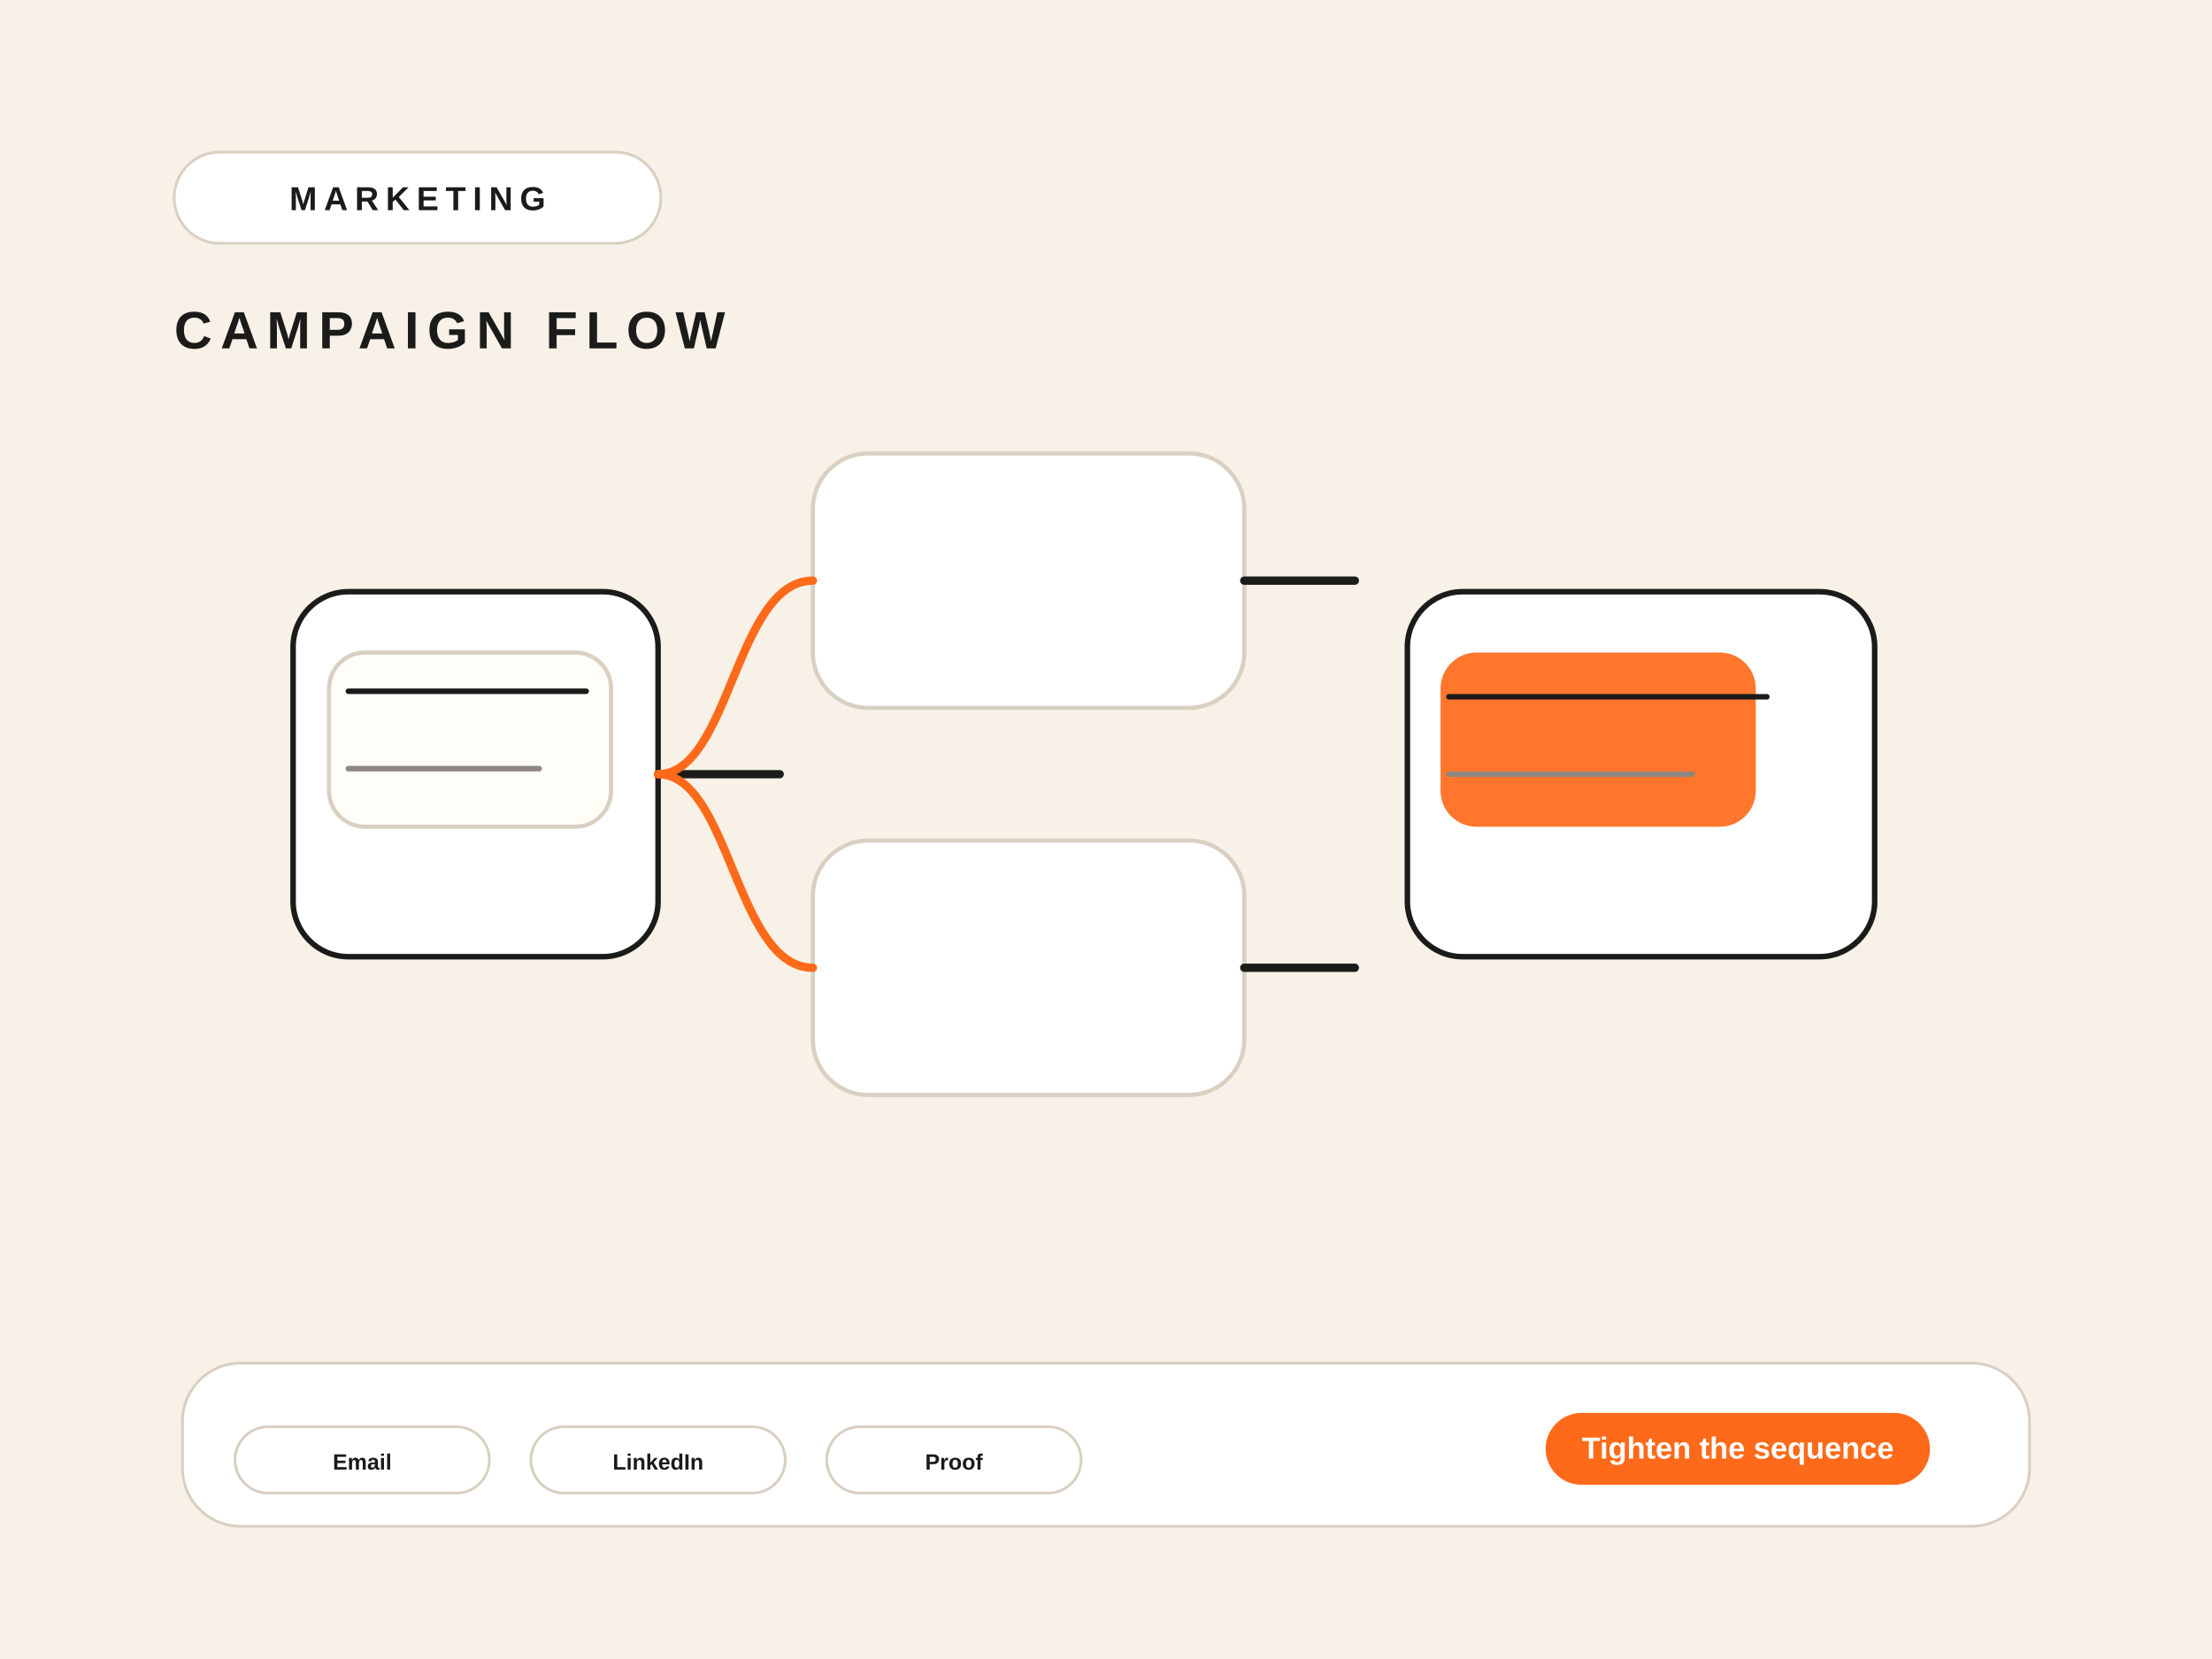
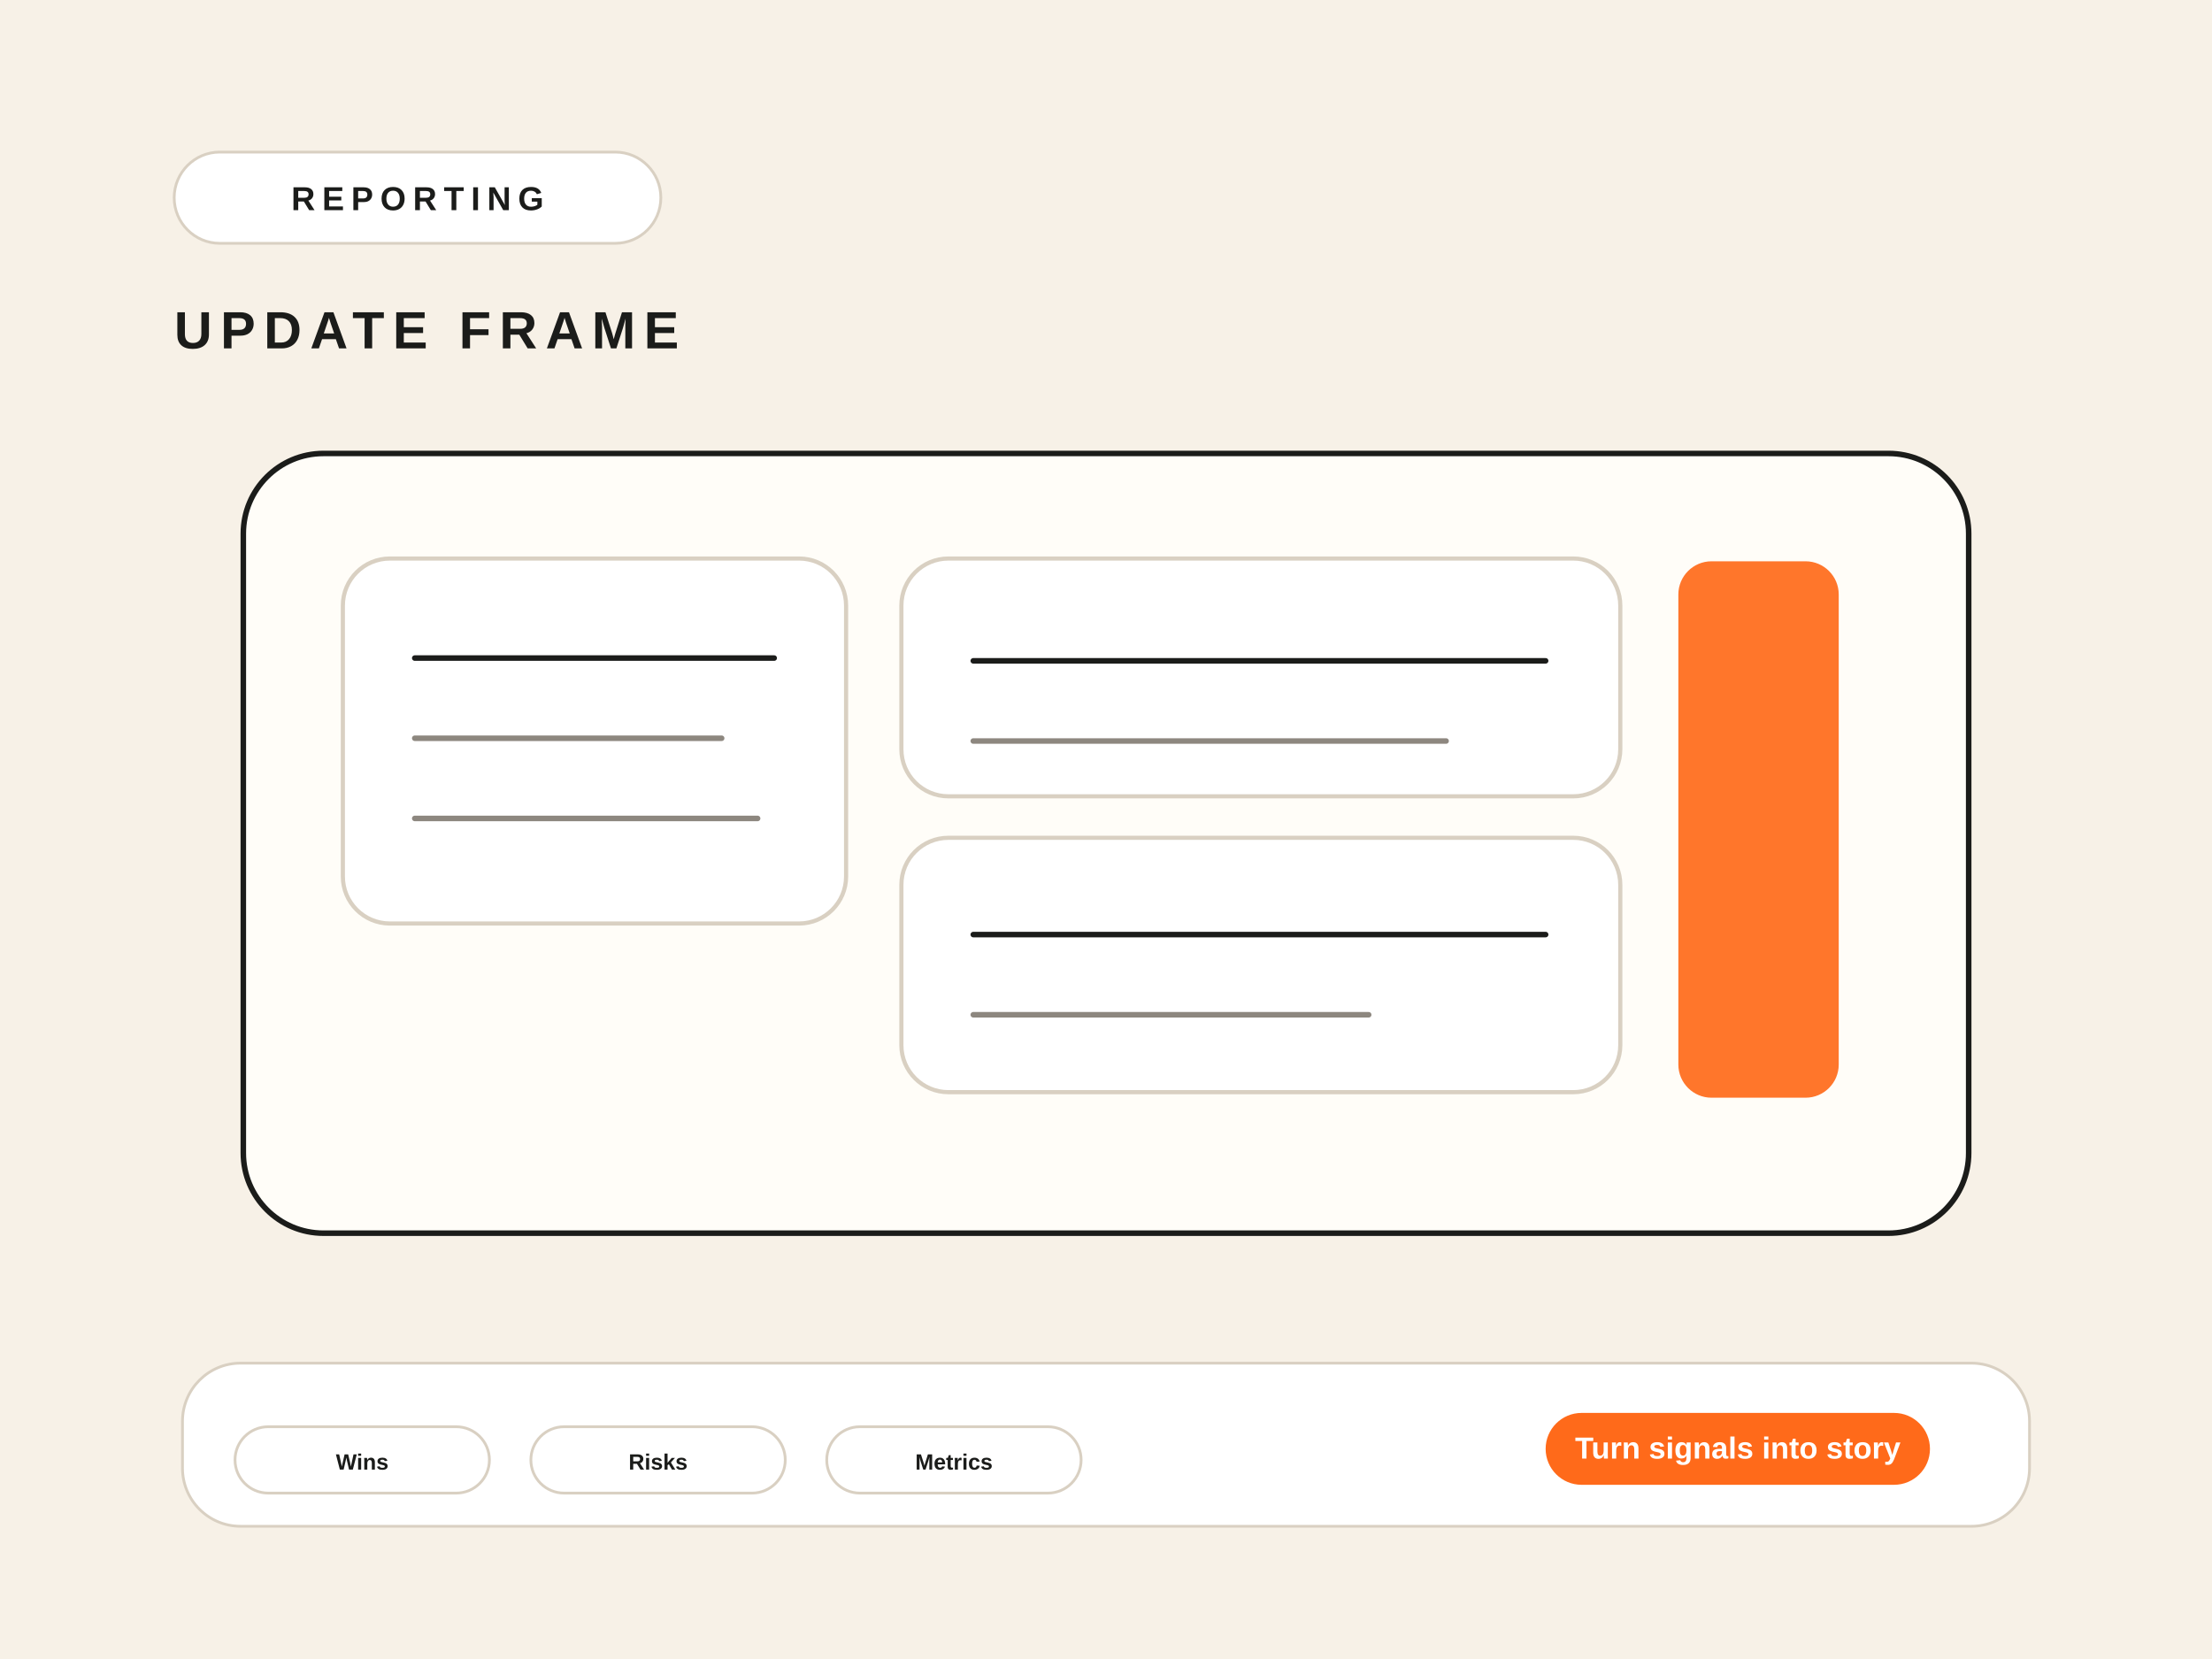
<svg xmlns="http://www.w3.org/2000/svg" width="1600" height="1200" viewBox="0 0 1600 1200" fill="none">
  <rect width="1600" height="1200" fill="#f7f1e7" />
  <rect x="126" y="110" width="352" height="66" rx="33" fill="#ffffff" stroke="#d9d0c2" stroke-width="2" />
  <text x="302" y="152" text-anchor="middle" font-family="Arial, sans-serif" font-size="24" font-weight="700" letter-spacing="5" fill="#1b1c1a">
-       MARKETING
+       REPORTING
    </text>
  <text x="126" y="252" font-family="Arial, sans-serif" font-size="38" font-weight="700" letter-spacing="6" fill="#1b1c1a">
-       CAMPAIGN FLOW
+       UPDATE FRAME
    </text>
-   <rect x="212" y="428" width="264" height="264" rx="40" fill="#ffffff" stroke="#1b1c1a" stroke-width="4" />
-   <rect x="588" y="328" width="312" height="184" rx="40" fill="#ffffff" stroke="#d9d0c2" stroke-width="3" />
-   <rect x="588" y="608" width="312" height="184" rx="40" fill="#ffffff" stroke="#d9d0c2" stroke-width="3" />
-   <rect x="1018" y="428" width="338" height="264" rx="40" fill="#ffffff" stroke="#1b1c1a" stroke-width="4" />
-   <rect x="238" y="472" width="204" height="126" rx="26" fill="#fffdf8" stroke="#d9d0c2" stroke-width="3" />
-   <rect x="1042" y="472" width="228" height="126" rx="26" fill="#ff6a1a" opacity="0.92" />
-   <path d="M 476 560 H 564" stroke="#1b1c1a" stroke-width="6" stroke-linecap="round" />
-   <path d="M 476 560 C 528 560 532 420 588 420" stroke="#ff6a1a" stroke-width="6" stroke-linecap="round" fill="none" />
-   <path d="M 476 560 C 528 560 532 700 588 700" stroke="#ff6a1a" stroke-width="6" stroke-linecap="round" fill="none" />
-   <path d="M 900 420 H 980" stroke="#1b1c1a" stroke-width="6" stroke-linecap="round" />
-   <path d="M 900 700 H 980" stroke="#1b1c1a" stroke-width="6" stroke-linecap="round" />
-   <path d="M 252 500 L 424 500" stroke="#1b1c1a" stroke-width="4" stroke-linecap="round" />
-   <path d="M 252 556 L 390 556" stroke="#8d877f" stroke-width="4" stroke-linecap="round" />
-   <path d="M 1048 504 L 1278 504" stroke="#1b1c1a" stroke-width="4" stroke-linecap="round" />
-   <path d="M 1048 560 L 1224 560" stroke="#8d877f" stroke-width="4" stroke-linecap="round" />
+   <rect x="176" y="328" width="1248" height="564" rx="58" fill="#fffdf8" stroke="#1b1c1a" stroke-width="4" />
+   <rect x="248" y="404" width="364" height="264" rx="34" fill="#ffffff" stroke="#d9d0c2" stroke-width="3" />
+   <rect x="652" y="404" width="520" height="172" rx="34" fill="#ffffff" stroke="#d9d0c2" stroke-width="3" />
+   <rect x="652" y="606" width="520" height="184" rx="34" fill="#ffffff" stroke="#d9d0c2" stroke-width="3" />
+   <rect x="1214" y="406" width="116" height="388" rx="24" fill="#ff6a1a" opacity="0.92" />
+   <path d="M 300 476 L 560 476" stroke="#1b1c1a" stroke-width="4" stroke-linecap="round" />
+   <path d="M 300 534 L 522 534" stroke="#8d877f" stroke-width="4" stroke-linecap="round" />
+   <path d="M 300 592 L 548 592" stroke="#8d877f" stroke-width="4" stroke-linecap="round" />
+   <path d="M 704 478 L 1118 478" stroke="#1b1c1a" stroke-width="4" stroke-linecap="round" />
+   <path d="M 704 536 L 1046 536" stroke="#8d877f" stroke-width="4" stroke-linecap="round" />
+   <path d="M 704 676 L 1118 676" stroke="#1b1c1a" stroke-width="4" stroke-linecap="round" />
+   <path d="M 704 734 L 990 734" stroke="#8d877f" stroke-width="4" stroke-linecap="round" />
  <rect x="132" y="986" width="1336" height="118" rx="42" fill="#ffffff" stroke="#d9d0c2" stroke-width="2" />
  <rect x="170" y="1032" width="184" height="48" rx="24" fill="#ffffff" stroke="#d9d0c2" stroke-width="2" />
  <text x="262" y="1063" text-anchor="middle" font-family="Arial, sans-serif" font-size="16" font-weight="700" fill="#1b1c1a">
-       Email
+       Wins
    </text>
  <rect x="384" y="1032" width="184" height="48" rx="24" fill="#ffffff" stroke="#d9d0c2" stroke-width="2" />
  <text x="476" y="1063" text-anchor="middle" font-family="Arial, sans-serif" font-size="16" font-weight="700" fill="#1b1c1a">
-       LinkedIn
+       Risks
    </text>
  <rect x="598" y="1032" width="184" height="48" rx="24" fill="#ffffff" stroke="#d9d0c2" stroke-width="2" />
  <text x="690" y="1063" text-anchor="middle" font-family="Arial, sans-serif" font-size="16" font-weight="700" fill="#1b1c1a">
-       Proof
+       Metrics
    </text>
  <rect x="1118" y="1022" width="278" height="52" rx="26" fill="#ff6a1a" />
  <text x="1257" y="1055" text-anchor="middle" font-family="Arial, sans-serif" font-size="22" font-weight="700" fill="#ffffff">
-       Tighten the sequence
+       Turn signals into story
    </text>
</svg>
